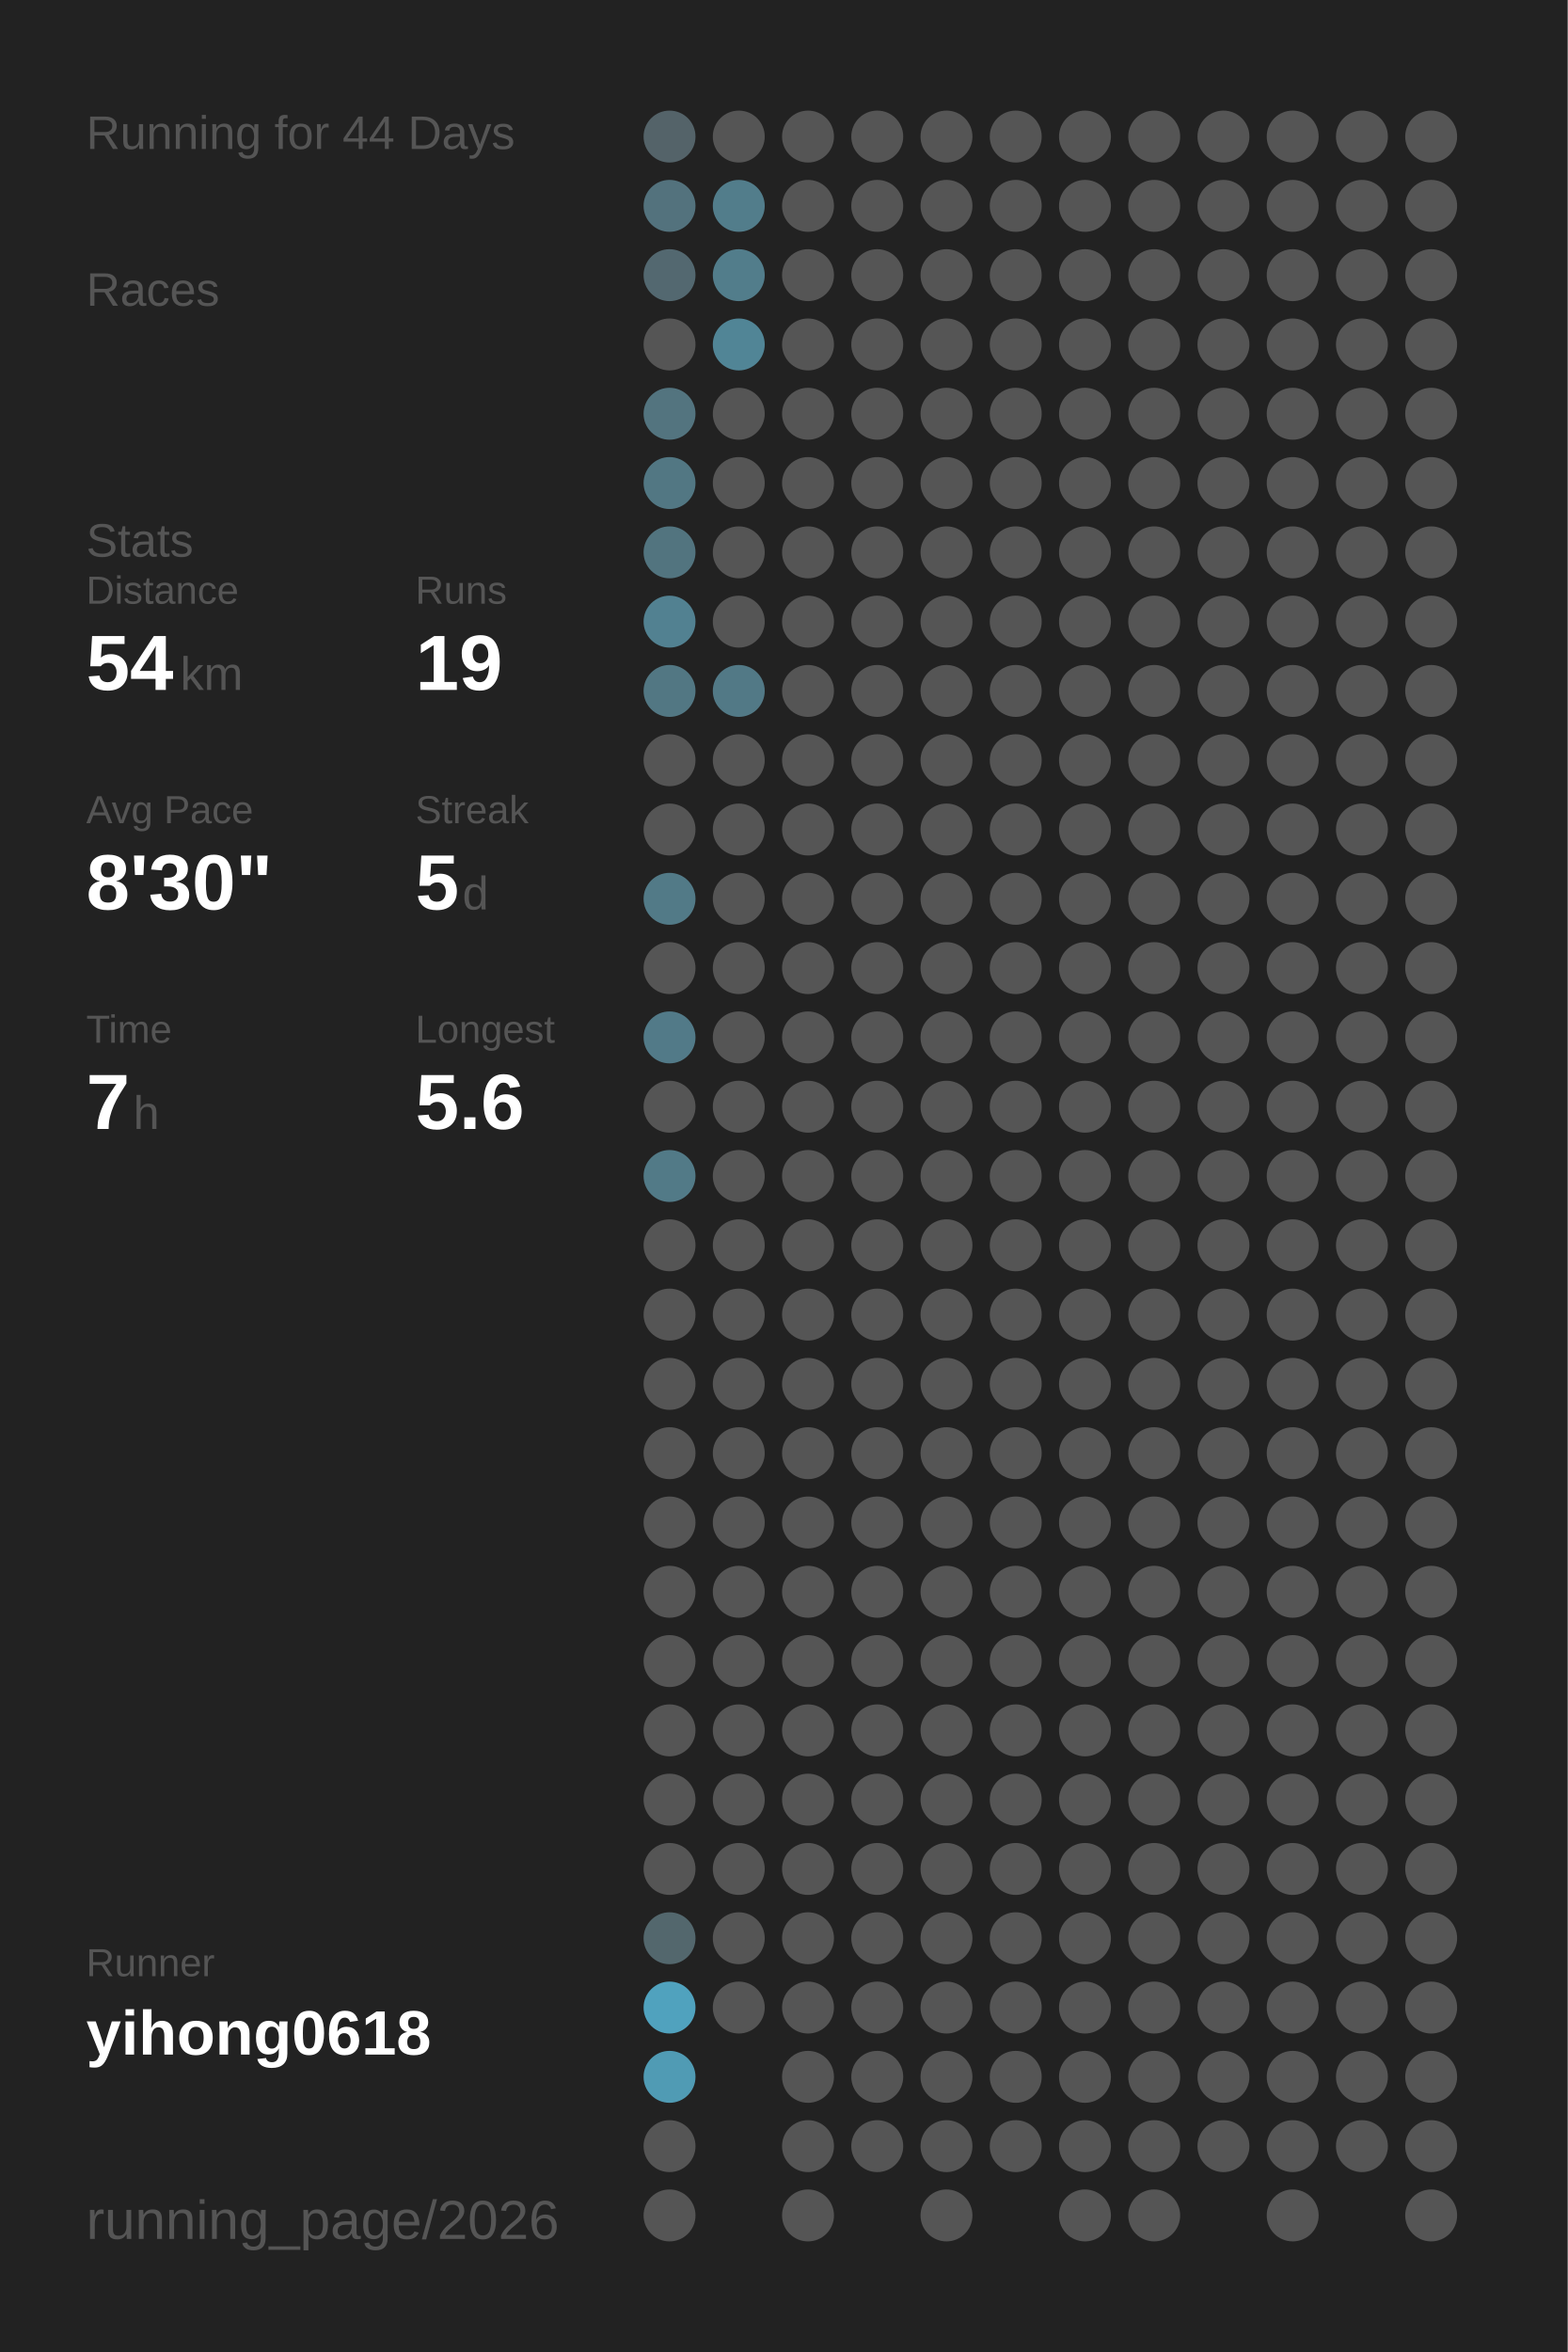
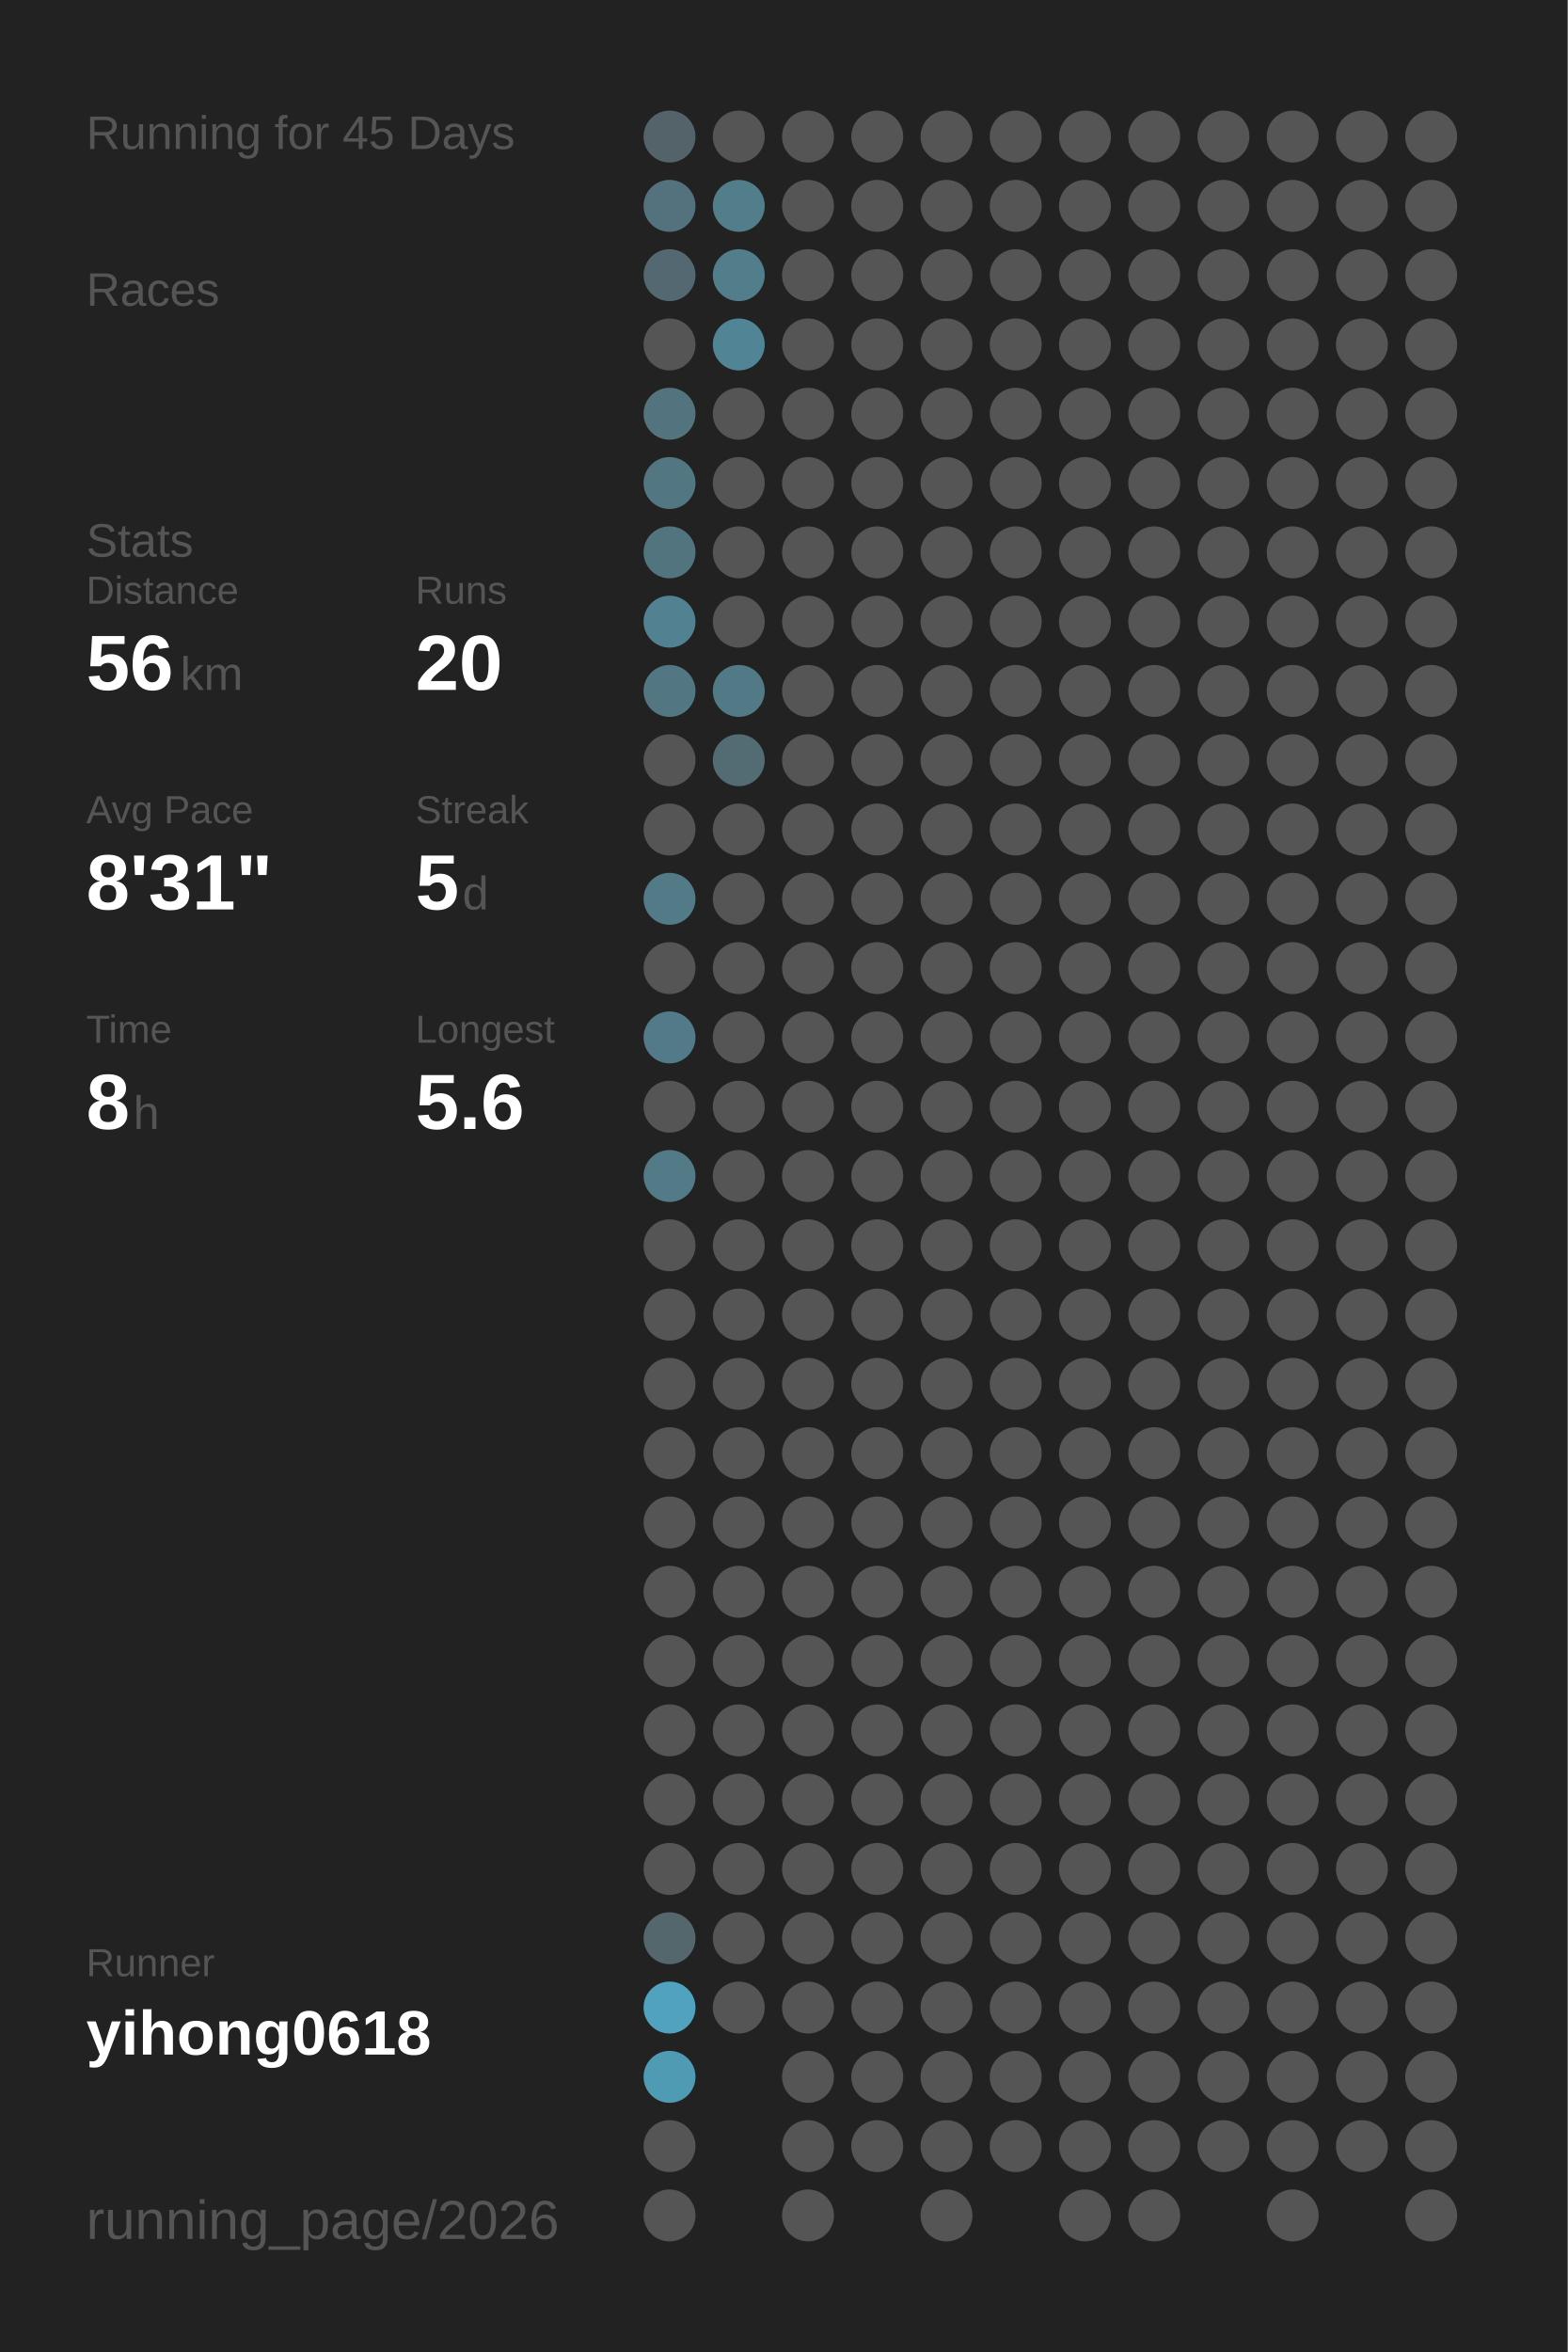
<svg xmlns="http://www.w3.org/2000/svg" baseProfile="full" height="300mm" version="1.1" viewBox="0,0,200,300" width="200mm">
  <defs />
  <rect fill="#222222" height="300" width="200" x="0" y="0" />
-   <text fill="#555555" style="font-size:6px; font-family:Arial;" x="11" y="19">Running for 44 Days</text>
+   <text fill="#555555" style="font-size:6px; font-family:Arial;" x="11" y="19">Running for 45 Days</text>
  <text fill="#555555" style="font-size:6px; font-family:Arial;" x="11" y="39">Races</text>
  <text fill="#555555" style="font-size:6px; font-family:Arial;" x="11" y="71">Stats</text>
  <text fill="#555555" style="font-size:5px; font-family:Arial;" x="11" y="77">Distance</text>
-   <text fill="#FFFFFF" style="font-size:10px; font-family:Arial; font-weight:bold;" x="11" y="88">54</text>
+   <text fill="#FFFFFF" style="font-size:10px; font-family:Arial; font-weight:bold;" x="11" y="88">56</text>
  <text fill="#555555" style="font-size:6px; font-family:Arial;" x="23" y="88">km</text>
  <text fill="#555555" style="font-size:5px; font-family:Arial;" x="53" y="77">Runs</text>
-   <text fill="#FFFFFF" style="font-size:10px; font-family:Arial; font-weight:bold;" x="53" y="88">19</text>
+   <text fill="#FFFFFF" style="font-size:10px; font-family:Arial; font-weight:bold;" x="53" y="88">20</text>
  <text fill="#555555" style="font-size:5px; font-family:Arial;" x="11" y="105">Avg Pace</text>
-   <text fill="#FFFFFF" style="font-size:10px; font-family:Arial; font-weight:bold;" x="11" y="116">8'30"</text>
+   <text fill="#FFFFFF" style="font-size:10px; font-family:Arial; font-weight:bold;" x="11" y="116">8'31"</text>
  <text fill="#555555" style="font-size:5px; font-family:Arial;" x="53" y="105">Streak</text>
  <text fill="#FFFFFF" style="font-size:10px; font-family:Arial; font-weight:bold;" x="53" y="116">5</text>
  <text fill="#555555" style="font-size:6px; font-family:Arial;" x="59" y="116">d</text>
  <text fill="#555555" style="font-size:5px; font-family:Arial;" x="11" y="133">Time</text>
-   <text fill="#FFFFFF" style="font-size:10px; font-family:Arial; font-weight:bold;" x="11" y="144">7</text>
+   <text fill="#FFFFFF" style="font-size:10px; font-family:Arial; font-weight:bold;" x="11" y="144">8</text>
  <text fill="#555555" style="font-size:6px; font-family:Arial;" x="17" y="144">h</text>
  <text fill="#555555" style="font-size:5px; font-family:Arial;" x="53" y="133">Longest</text>
  <text fill="#FFFFFF" style="font-size:10px; font-family:Arial; font-weight:bold;" x="53" y="144">5.6</text>
  <text fill="#555555" style="font-size:5px; font-family:Arial;" x="11" y="252.065">Runner</text>
  <text fill="#FFFFFF" style="font-size:8px; font-family:Arial; font-weight:bold;" x="11" y="262.065">yihong0618</text>
  <text fill="#555555" style="font-size:7px; font-family:Arial;" x="11" y="285.581">running_page/2026</text>
  <circle cx="85.417" cy="17.419" fill="#546369" r="3.312" />
  <circle cx="85.417" cy="26.258" fill="#53727d" r="3.312" />
  <circle cx="85.417" cy="35.097" fill="#536870" r="3.312" />
  <circle cx="85.417" cy="43.935" fill="#555555" r="3.312" />
  <circle cx="85.417" cy="52.774" fill="#53747f" r="3.312" />
  <circle cx="85.417" cy="61.613" fill="#527783" r="3.312" />
  <circle cx="85.417" cy="70.452" fill="#52747f" r="3.312" />
  <circle cx="85.417" cy="79.29" fill="#528191" r="3.312" />
  <circle cx="85.417" cy="88.129" fill="#527783" r="3.312" />
  <circle cx="85.417" cy="96.968" fill="#555555" r="3.312" />
  <circle cx="85.417" cy="105.806" fill="#555555" r="3.312" />
  <circle cx="85.417" cy="114.645" fill="#527a87" r="3.312" />
  <circle cx="85.417" cy="123.484" fill="#555555" r="3.312" />
  <circle cx="85.417" cy="132.323" fill="#527a88" r="3.312" />
  <circle cx="85.417" cy="141.161" fill="#555555" r="3.312" />
  <circle cx="85.417" cy="150" fill="#527a87" r="3.312" />
  <circle cx="85.417" cy="158.839" fill="#555555" r="3.312" />
  <circle cx="85.417" cy="167.677" fill="#555555" r="3.312" />
  <circle cx="85.417" cy="176.516" fill="#555555" r="3.312" />
  <circle cx="85.417" cy="185.355" fill="#555555" r="3.312" />
  <circle cx="85.417" cy="194.194" fill="#555555" r="3.312" />
  <circle cx="85.417" cy="203.032" fill="#555555" r="3.312" />
  <circle cx="85.417" cy="211.871" fill="#555555" r="3.312" />
  <circle cx="85.417" cy="220.71" fill="#555555" r="3.312" />
  <circle cx="85.417" cy="229.548" fill="#555555" r="3.312" />
  <circle cx="85.417" cy="238.387" fill="#555555" r="3.312" />
  <circle cx="85.417" cy="247.226" fill="#53676d" r="3.312" />
  <circle cx="85.417" cy="256.065" fill="#50a2be" r="3.312" />
  <circle cx="85.417" cy="264.903" fill="#509bb4" r="3.312" />
  <circle cx="85.417" cy="273.742" fill="#555555" r="3.312" />
  <circle cx="85.417" cy="282.581" fill="#555555" r="3.312" />
  <circle cx="94.25" cy="17.419" fill="#555555" r="3.312" />
  <circle cx="94.25" cy="26.258" fill="#527d8b" r="3.312" />
  <circle cx="94.25" cy="35.097" fill="#527d8b" r="3.312" />
  <circle cx="94.25" cy="43.935" fill="#518596" r="3.312" />
  <circle cx="94.25" cy="52.774" fill="#555555" r="3.312" />
  <circle cx="94.25" cy="61.613" fill="#555555" r="3.312" />
  <circle cx="94.25" cy="70.452" fill="#555555" r="3.312" />
  <circle cx="94.25" cy="79.29" fill="#555555" r="3.312" />
  <circle cx="94.25" cy="88.129" fill="#527986" r="3.312" />
-   <circle cx="94.25" cy="96.968" fill="#555555" r="3.312" />
+   <circle cx="94.25" cy="96.968" fill="#536b73" r="3.312" />
  <circle cx="94.25" cy="105.806" fill="#555555" r="3.312" />
  <circle cx="94.25" cy="114.645" fill="#555555" r="3.312" />
  <circle cx="94.25" cy="123.484" fill="#555555" r="3.312" />
  <circle cx="94.25" cy="132.323" fill="#555555" r="3.312" />
  <circle cx="94.25" cy="141.161" fill="#555555" r="3.312" />
  <circle cx="94.25" cy="150" fill="#555555" r="3.312" />
  <circle cx="94.25" cy="158.839" fill="#555555" r="3.312" />
  <circle cx="94.25" cy="167.677" fill="#555555" r="3.312" />
  <circle cx="94.25" cy="176.516" fill="#555555" r="3.312" />
  <circle cx="94.25" cy="185.355" fill="#555555" r="3.312" />
  <circle cx="94.25" cy="194.194" fill="#555555" r="3.312" />
  <circle cx="94.25" cy="203.032" fill="#555555" r="3.312" />
  <circle cx="94.25" cy="211.871" fill="#555555" r="3.312" />
  <circle cx="94.25" cy="220.71" fill="#555555" r="3.312" />
  <circle cx="94.25" cy="229.548" fill="#555555" r="3.312" />
  <circle cx="94.25" cy="238.387" fill="#555555" r="3.312" />
  <circle cx="94.25" cy="247.226" fill="#555555" r="3.312" />
  <circle cx="94.25" cy="256.065" fill="#555555" r="3.312" />
  <circle cx="103.083" cy="17.419" fill="#555555" r="3.312" />
  <circle cx="103.083" cy="26.258" fill="#555555" r="3.312" />
  <circle cx="103.083" cy="35.097" fill="#555555" r="3.312" />
  <circle cx="103.083" cy="43.935" fill="#555555" r="3.312" />
  <circle cx="103.083" cy="52.774" fill="#555555" r="3.312" />
  <circle cx="103.083" cy="61.613" fill="#555555" r="3.312" />
  <circle cx="103.083" cy="70.452" fill="#555555" r="3.312" />
  <circle cx="103.083" cy="79.29" fill="#555555" r="3.312" />
  <circle cx="103.083" cy="88.129" fill="#555555" r="3.312" />
  <circle cx="103.083" cy="96.968" fill="#555555" r="3.312" />
  <circle cx="103.083" cy="105.806" fill="#555555" r="3.312" />
  <circle cx="103.083" cy="114.645" fill="#555555" r="3.312" />
  <circle cx="103.083" cy="123.484" fill="#555555" r="3.312" />
  <circle cx="103.083" cy="132.323" fill="#555555" r="3.312" />
  <circle cx="103.083" cy="141.161" fill="#555555" r="3.312" />
  <circle cx="103.083" cy="150" fill="#555555" r="3.312" />
  <circle cx="103.083" cy="158.839" fill="#555555" r="3.312" />
  <circle cx="103.083" cy="167.677" fill="#555555" r="3.312" />
  <circle cx="103.083" cy="176.516" fill="#555555" r="3.312" />
  <circle cx="103.083" cy="185.355" fill="#555555" r="3.312" />
  <circle cx="103.083" cy="194.194" fill="#555555" r="3.312" />
  <circle cx="103.083" cy="203.032" fill="#555555" r="3.312" />
  <circle cx="103.083" cy="211.871" fill="#555555" r="3.312" />
  <circle cx="103.083" cy="220.71" fill="#555555" r="3.312" />
  <circle cx="103.083" cy="229.548" fill="#555555" r="3.312" />
  <circle cx="103.083" cy="238.387" fill="#555555" r="3.312" />
  <circle cx="103.083" cy="247.226" fill="#555555" r="3.312" />
  <circle cx="103.083" cy="256.065" fill="#555555" r="3.312" />
  <circle cx="103.083" cy="264.903" fill="#555555" r="3.312" />
  <circle cx="103.083" cy="273.742" fill="#555555" r="3.312" />
  <circle cx="103.083" cy="282.581" fill="#555555" r="3.312" />
  <circle cx="111.917" cy="17.419" fill="#555555" r="3.312" />
  <circle cx="111.917" cy="26.258" fill="#555555" r="3.312" />
  <circle cx="111.917" cy="35.097" fill="#555555" r="3.312" />
  <circle cx="111.917" cy="43.935" fill="#555555" r="3.312" />
  <circle cx="111.917" cy="52.774" fill="#555555" r="3.312" />
  <circle cx="111.917" cy="61.613" fill="#555555" r="3.312" />
  <circle cx="111.917" cy="70.452" fill="#555555" r="3.312" />
  <circle cx="111.917" cy="79.29" fill="#555555" r="3.312" />
  <circle cx="111.917" cy="88.129" fill="#555555" r="3.312" />
  <circle cx="111.917" cy="96.968" fill="#555555" r="3.312" />
  <circle cx="111.917" cy="105.806" fill="#555555" r="3.312" />
  <circle cx="111.917" cy="114.645" fill="#555555" r="3.312" />
  <circle cx="111.917" cy="123.484" fill="#555555" r="3.312" />
  <circle cx="111.917" cy="132.323" fill="#555555" r="3.312" />
  <circle cx="111.917" cy="141.161" fill="#555555" r="3.312" />
  <circle cx="111.917" cy="150" fill="#555555" r="3.312" />
  <circle cx="111.917" cy="158.839" fill="#555555" r="3.312" />
  <circle cx="111.917" cy="167.677" fill="#555555" r="3.312" />
  <circle cx="111.917" cy="176.516" fill="#555555" r="3.312" />
  <circle cx="111.917" cy="185.355" fill="#555555" r="3.312" />
  <circle cx="111.917" cy="194.194" fill="#555555" r="3.312" />
  <circle cx="111.917" cy="203.032" fill="#555555" r="3.312" />
  <circle cx="111.917" cy="211.871" fill="#555555" r="3.312" />
  <circle cx="111.917" cy="220.71" fill="#555555" r="3.312" />
  <circle cx="111.917" cy="229.548" fill="#555555" r="3.312" />
  <circle cx="111.917" cy="238.387" fill="#555555" r="3.312" />
  <circle cx="111.917" cy="247.226" fill="#555555" r="3.312" />
  <circle cx="111.917" cy="256.065" fill="#555555" r="3.312" />
  <circle cx="111.917" cy="264.903" fill="#555555" r="3.312" />
  <circle cx="111.917" cy="273.742" fill="#555555" r="3.312" />
  <circle cx="120.75" cy="17.419" fill="#555555" r="3.312" />
  <circle cx="120.75" cy="26.258" fill="#555555" r="3.312" />
  <circle cx="120.75" cy="35.097" fill="#555555" r="3.312" />
  <circle cx="120.75" cy="43.935" fill="#555555" r="3.312" />
  <circle cx="120.75" cy="52.774" fill="#555555" r="3.312" />
  <circle cx="120.75" cy="61.613" fill="#555555" r="3.312" />
  <circle cx="120.75" cy="70.452" fill="#555555" r="3.312" />
  <circle cx="120.75" cy="79.29" fill="#555555" r="3.312" />
  <circle cx="120.75" cy="88.129" fill="#555555" r="3.312" />
  <circle cx="120.75" cy="96.968" fill="#555555" r="3.312" />
  <circle cx="120.75" cy="105.806" fill="#555555" r="3.312" />
  <circle cx="120.75" cy="114.645" fill="#555555" r="3.312" />
  <circle cx="120.75" cy="123.484" fill="#555555" r="3.312" />
  <circle cx="120.75" cy="132.323" fill="#555555" r="3.312" />
  <circle cx="120.75" cy="141.161" fill="#555555" r="3.312" />
  <circle cx="120.75" cy="150" fill="#555555" r="3.312" />
  <circle cx="120.75" cy="158.839" fill="#555555" r="3.312" />
  <circle cx="120.75" cy="167.677" fill="#555555" r="3.312" />
  <circle cx="120.75" cy="176.516" fill="#555555" r="3.312" />
  <circle cx="120.75" cy="185.355" fill="#555555" r="3.312" />
  <circle cx="120.75" cy="194.194" fill="#555555" r="3.312" />
  <circle cx="120.75" cy="203.032" fill="#555555" r="3.312" />
  <circle cx="120.75" cy="211.871" fill="#555555" r="3.312" />
  <circle cx="120.75" cy="220.71" fill="#555555" r="3.312" />
  <circle cx="120.75" cy="229.548" fill="#555555" r="3.312" />
  <circle cx="120.75" cy="238.387" fill="#555555" r="3.312" />
  <circle cx="120.75" cy="247.226" fill="#555555" r="3.312" />
  <circle cx="120.75" cy="256.065" fill="#555555" r="3.312" />
  <circle cx="120.75" cy="264.903" fill="#555555" r="3.312" />
  <circle cx="120.75" cy="273.742" fill="#555555" r="3.312" />
  <circle cx="120.75" cy="282.581" fill="#555555" r="3.312" />
  <circle cx="129.583" cy="17.419" fill="#555555" r="3.312" />
  <circle cx="129.583" cy="26.258" fill="#555555" r="3.312" />
  <circle cx="129.583" cy="35.097" fill="#555555" r="3.312" />
  <circle cx="129.583" cy="43.935" fill="#555555" r="3.312" />
  <circle cx="129.583" cy="52.774" fill="#555555" r="3.312" />
  <circle cx="129.583" cy="61.613" fill="#555555" r="3.312" />
  <circle cx="129.583" cy="70.452" fill="#555555" r="3.312" />
  <circle cx="129.583" cy="79.29" fill="#555555" r="3.312" />
  <circle cx="129.583" cy="88.129" fill="#555555" r="3.312" />
  <circle cx="129.583" cy="96.968" fill="#555555" r="3.312" />
  <circle cx="129.583" cy="105.806" fill="#555555" r="3.312" />
  <circle cx="129.583" cy="114.645" fill="#555555" r="3.312" />
  <circle cx="129.583" cy="123.484" fill="#555555" r="3.312" />
  <circle cx="129.583" cy="132.323" fill="#555555" r="3.312" />
  <circle cx="129.583" cy="141.161" fill="#555555" r="3.312" />
  <circle cx="129.583" cy="150" fill="#555555" r="3.312" />
  <circle cx="129.583" cy="158.839" fill="#555555" r="3.312" />
  <circle cx="129.583" cy="167.677" fill="#555555" r="3.312" />
  <circle cx="129.583" cy="176.516" fill="#555555" r="3.312" />
  <circle cx="129.583" cy="185.355" fill="#555555" r="3.312" />
  <circle cx="129.583" cy="194.194" fill="#555555" r="3.312" />
  <circle cx="129.583" cy="203.032" fill="#555555" r="3.312" />
  <circle cx="129.583" cy="211.871" fill="#555555" r="3.312" />
  <circle cx="129.583" cy="220.71" fill="#555555" r="3.312" />
  <circle cx="129.583" cy="229.548" fill="#555555" r="3.312" />
  <circle cx="129.583" cy="238.387" fill="#555555" r="3.312" />
  <circle cx="129.583" cy="247.226" fill="#555555" r="3.312" />
  <circle cx="129.583" cy="256.065" fill="#555555" r="3.312" />
  <circle cx="129.583" cy="264.903" fill="#555555" r="3.312" />
  <circle cx="129.583" cy="273.742" fill="#555555" r="3.312" />
  <circle cx="138.417" cy="17.419" fill="#555555" r="3.312" />
  <circle cx="138.417" cy="26.258" fill="#555555" r="3.312" />
  <circle cx="138.417" cy="35.097" fill="#555555" r="3.312" />
  <circle cx="138.417" cy="43.935" fill="#555555" r="3.312" />
  <circle cx="138.417" cy="52.774" fill="#555555" r="3.312" />
  <circle cx="138.417" cy="61.613" fill="#555555" r="3.312" />
  <circle cx="138.417" cy="70.452" fill="#555555" r="3.312" />
  <circle cx="138.417" cy="79.29" fill="#555555" r="3.312" />
  <circle cx="138.417" cy="88.129" fill="#555555" r="3.312" />
  <circle cx="138.417" cy="96.968" fill="#555555" r="3.312" />
  <circle cx="138.417" cy="105.806" fill="#555555" r="3.312" />
  <circle cx="138.417" cy="114.645" fill="#555555" r="3.312" />
  <circle cx="138.417" cy="123.484" fill="#555555" r="3.312" />
  <circle cx="138.417" cy="132.323" fill="#555555" r="3.312" />
  <circle cx="138.417" cy="141.161" fill="#555555" r="3.312" />
  <circle cx="138.417" cy="150" fill="#555555" r="3.312" />
  <circle cx="138.417" cy="158.839" fill="#555555" r="3.312" />
  <circle cx="138.417" cy="167.677" fill="#555555" r="3.312" />
  <circle cx="138.417" cy="176.516" fill="#555555" r="3.312" />
  <circle cx="138.417" cy="185.355" fill="#555555" r="3.312" />
  <circle cx="138.417" cy="194.194" fill="#555555" r="3.312" />
  <circle cx="138.417" cy="203.032" fill="#555555" r="3.312" />
  <circle cx="138.417" cy="211.871" fill="#555555" r="3.312" />
  <circle cx="138.417" cy="220.71" fill="#555555" r="3.312" />
  <circle cx="138.417" cy="229.548" fill="#555555" r="3.312" />
  <circle cx="138.417" cy="238.387" fill="#555555" r="3.312" />
  <circle cx="138.417" cy="247.226" fill="#555555" r="3.312" />
  <circle cx="138.417" cy="256.065" fill="#555555" r="3.312" />
  <circle cx="138.417" cy="264.903" fill="#555555" r="3.312" />
  <circle cx="138.417" cy="273.742" fill="#555555" r="3.312" />
  <circle cx="138.417" cy="282.581" fill="#555555" r="3.312" />
  <circle cx="147.25" cy="17.419" fill="#555555" r="3.312" />
  <circle cx="147.25" cy="26.258" fill="#555555" r="3.312" />
  <circle cx="147.25" cy="35.097" fill="#555555" r="3.312" />
  <circle cx="147.25" cy="43.935" fill="#555555" r="3.312" />
  <circle cx="147.25" cy="52.774" fill="#555555" r="3.312" />
  <circle cx="147.25" cy="61.613" fill="#555555" r="3.312" />
  <circle cx="147.25" cy="70.452" fill="#555555" r="3.312" />
  <circle cx="147.25" cy="79.29" fill="#555555" r="3.312" />
  <circle cx="147.25" cy="88.129" fill="#555555" r="3.312" />
  <circle cx="147.25" cy="96.968" fill="#555555" r="3.312" />
  <circle cx="147.25" cy="105.806" fill="#555555" r="3.312" />
  <circle cx="147.25" cy="114.645" fill="#555555" r="3.312" />
  <circle cx="147.25" cy="123.484" fill="#555555" r="3.312" />
  <circle cx="147.25" cy="132.323" fill="#555555" r="3.312" />
  <circle cx="147.25" cy="141.161" fill="#555555" r="3.312" />
  <circle cx="147.25" cy="150" fill="#555555" r="3.312" />
  <circle cx="147.25" cy="158.839" fill="#555555" r="3.312" />
  <circle cx="147.25" cy="167.677" fill="#555555" r="3.312" />
  <circle cx="147.25" cy="176.516" fill="#555555" r="3.312" />
  <circle cx="147.25" cy="185.355" fill="#555555" r="3.312" />
  <circle cx="147.25" cy="194.194" fill="#555555" r="3.312" />
  <circle cx="147.25" cy="203.032" fill="#555555" r="3.312" />
  <circle cx="147.25" cy="211.871" fill="#555555" r="3.312" />
  <circle cx="147.25" cy="220.71" fill="#555555" r="3.312" />
  <circle cx="147.25" cy="229.548" fill="#555555" r="3.312" />
  <circle cx="147.25" cy="238.387" fill="#555555" r="3.312" />
  <circle cx="147.25" cy="247.226" fill="#555555" r="3.312" />
  <circle cx="147.25" cy="256.065" fill="#555555" r="3.312" />
  <circle cx="147.25" cy="264.903" fill="#555555" r="3.312" />
  <circle cx="147.25" cy="273.742" fill="#555555" r="3.312" />
  <circle cx="147.25" cy="282.581" fill="#555555" r="3.312" />
  <circle cx="156.083" cy="17.419" fill="#555555" r="3.312" />
  <circle cx="156.083" cy="26.258" fill="#555555" r="3.312" />
  <circle cx="156.083" cy="35.097" fill="#555555" r="3.312" />
  <circle cx="156.083" cy="43.935" fill="#555555" r="3.312" />
  <circle cx="156.083" cy="52.774" fill="#555555" r="3.312" />
  <circle cx="156.083" cy="61.613" fill="#555555" r="3.312" />
  <circle cx="156.083" cy="70.452" fill="#555555" r="3.312" />
  <circle cx="156.083" cy="79.29" fill="#555555" r="3.312" />
  <circle cx="156.083" cy="88.129" fill="#555555" r="3.312" />
  <circle cx="156.083" cy="96.968" fill="#555555" r="3.312" />
  <circle cx="156.083" cy="105.806" fill="#555555" r="3.312" />
  <circle cx="156.083" cy="114.645" fill="#555555" r="3.312" />
  <circle cx="156.083" cy="123.484" fill="#555555" r="3.312" />
  <circle cx="156.083" cy="132.323" fill="#555555" r="3.312" />
  <circle cx="156.083" cy="141.161" fill="#555555" r="3.312" />
  <circle cx="156.083" cy="150" fill="#555555" r="3.312" />
  <circle cx="156.083" cy="158.839" fill="#555555" r="3.312" />
  <circle cx="156.083" cy="167.677" fill="#555555" r="3.312" />
  <circle cx="156.083" cy="176.516" fill="#555555" r="3.312" />
  <circle cx="156.083" cy="185.355" fill="#555555" r="3.312" />
  <circle cx="156.083" cy="194.194" fill="#555555" r="3.312" />
  <circle cx="156.083" cy="203.032" fill="#555555" r="3.312" />
  <circle cx="156.083" cy="211.871" fill="#555555" r="3.312" />
  <circle cx="156.083" cy="220.71" fill="#555555" r="3.312" />
  <circle cx="156.083" cy="229.548" fill="#555555" r="3.312" />
  <circle cx="156.083" cy="238.387" fill="#555555" r="3.312" />
  <circle cx="156.083" cy="247.226" fill="#555555" r="3.312" />
  <circle cx="156.083" cy="256.065" fill="#555555" r="3.312" />
  <circle cx="156.083" cy="264.903" fill="#555555" r="3.312" />
  <circle cx="156.083" cy="273.742" fill="#555555" r="3.312" />
  <circle cx="164.917" cy="17.419" fill="#555555" r="3.312" />
  <circle cx="164.917" cy="26.258" fill="#555555" r="3.312" />
  <circle cx="164.917" cy="35.097" fill="#555555" r="3.312" />
  <circle cx="164.917" cy="43.935" fill="#555555" r="3.312" />
  <circle cx="164.917" cy="52.774" fill="#555555" r="3.312" />
  <circle cx="164.917" cy="61.613" fill="#555555" r="3.312" />
  <circle cx="164.917" cy="70.452" fill="#555555" r="3.312" />
  <circle cx="164.917" cy="79.29" fill="#555555" r="3.312" />
  <circle cx="164.917" cy="88.129" fill="#555555" r="3.312" />
  <circle cx="164.917" cy="96.968" fill="#555555" r="3.312" />
  <circle cx="164.917" cy="105.806" fill="#555555" r="3.312" />
  <circle cx="164.917" cy="114.645" fill="#555555" r="3.312" />
  <circle cx="164.917" cy="123.484" fill="#555555" r="3.312" />
  <circle cx="164.917" cy="132.323" fill="#555555" r="3.312" />
  <circle cx="164.917" cy="141.161" fill="#555555" r="3.312" />
  <circle cx="164.917" cy="150" fill="#555555" r="3.312" />
  <circle cx="164.917" cy="158.839" fill="#555555" r="3.312" />
  <circle cx="164.917" cy="167.677" fill="#555555" r="3.312" />
  <circle cx="164.917" cy="176.516" fill="#555555" r="3.312" />
  <circle cx="164.917" cy="185.355" fill="#555555" r="3.312" />
  <circle cx="164.917" cy="194.194" fill="#555555" r="3.312" />
  <circle cx="164.917" cy="203.032" fill="#555555" r="3.312" />
  <circle cx="164.917" cy="211.871" fill="#555555" r="3.312" />
  <circle cx="164.917" cy="220.71" fill="#555555" r="3.312" />
  <circle cx="164.917" cy="229.548" fill="#555555" r="3.312" />
  <circle cx="164.917" cy="238.387" fill="#555555" r="3.312" />
  <circle cx="164.917" cy="247.226" fill="#555555" r="3.312" />
  <circle cx="164.917" cy="256.065" fill="#555555" r="3.312" />
  <circle cx="164.917" cy="264.903" fill="#555555" r="3.312" />
  <circle cx="164.917" cy="273.742" fill="#555555" r="3.312" />
  <circle cx="164.917" cy="282.581" fill="#555555" r="3.312" />
  <circle cx="173.75" cy="17.419" fill="#555555" r="3.312" />
  <circle cx="173.75" cy="26.258" fill="#555555" r="3.312" />
  <circle cx="173.75" cy="35.097" fill="#555555" r="3.312" />
  <circle cx="173.75" cy="43.935" fill="#555555" r="3.312" />
  <circle cx="173.75" cy="52.774" fill="#555555" r="3.312" />
  <circle cx="173.75" cy="61.613" fill="#555555" r="3.312" />
  <circle cx="173.75" cy="70.452" fill="#555555" r="3.312" />
  <circle cx="173.75" cy="79.29" fill="#555555" r="3.312" />
  <circle cx="173.75" cy="88.129" fill="#555555" r="3.312" />
  <circle cx="173.75" cy="96.968" fill="#555555" r="3.312" />
  <circle cx="173.75" cy="105.806" fill="#555555" r="3.312" />
  <circle cx="173.75" cy="114.645" fill="#555555" r="3.312" />
  <circle cx="173.75" cy="123.484" fill="#555555" r="3.312" />
  <circle cx="173.75" cy="132.323" fill="#555555" r="3.312" />
  <circle cx="173.75" cy="141.161" fill="#555555" r="3.312" />
  <circle cx="173.75" cy="150" fill="#555555" r="3.312" />
  <circle cx="173.75" cy="158.839" fill="#555555" r="3.312" />
  <circle cx="173.75" cy="167.677" fill="#555555" r="3.312" />
  <circle cx="173.75" cy="176.516" fill="#555555" r="3.312" />
  <circle cx="173.75" cy="185.355" fill="#555555" r="3.312" />
  <circle cx="173.75" cy="194.194" fill="#555555" r="3.312" />
  <circle cx="173.75" cy="203.032" fill="#555555" r="3.312" />
  <circle cx="173.75" cy="211.871" fill="#555555" r="3.312" />
  <circle cx="173.75" cy="220.71" fill="#555555" r="3.312" />
  <circle cx="173.75" cy="229.548" fill="#555555" r="3.312" />
  <circle cx="173.75" cy="238.387" fill="#555555" r="3.312" />
  <circle cx="173.75" cy="247.226" fill="#555555" r="3.312" />
  <circle cx="173.75" cy="256.065" fill="#555555" r="3.312" />
  <circle cx="173.75" cy="264.903" fill="#555555" r="3.312" />
  <circle cx="173.75" cy="273.742" fill="#555555" r="3.312" />
  <circle cx="182.583" cy="17.419" fill="#555555" r="3.312" />
  <circle cx="182.583" cy="26.258" fill="#555555" r="3.312" />
  <circle cx="182.583" cy="35.097" fill="#555555" r="3.312" />
  <circle cx="182.583" cy="43.935" fill="#555555" r="3.312" />
  <circle cx="182.583" cy="52.774" fill="#555555" r="3.312" />
  <circle cx="182.583" cy="61.613" fill="#555555" r="3.312" />
  <circle cx="182.583" cy="70.452" fill="#555555" r="3.312" />
  <circle cx="182.583" cy="79.29" fill="#555555" r="3.312" />
  <circle cx="182.583" cy="88.129" fill="#555555" r="3.312" />
  <circle cx="182.583" cy="96.968" fill="#555555" r="3.312" />
  <circle cx="182.583" cy="105.806" fill="#555555" r="3.312" />
  <circle cx="182.583" cy="114.645" fill="#555555" r="3.312" />
  <circle cx="182.583" cy="123.484" fill="#555555" r="3.312" />
  <circle cx="182.583" cy="132.323" fill="#555555" r="3.312" />
  <circle cx="182.583" cy="141.161" fill="#555555" r="3.312" />
  <circle cx="182.583" cy="150" fill="#555555" r="3.312" />
  <circle cx="182.583" cy="158.839" fill="#555555" r="3.312" />
  <circle cx="182.583" cy="167.677" fill="#555555" r="3.312" />
  <circle cx="182.583" cy="176.516" fill="#555555" r="3.312" />
  <circle cx="182.583" cy="185.355" fill="#555555" r="3.312" />
  <circle cx="182.583" cy="194.194" fill="#555555" r="3.312" />
  <circle cx="182.583" cy="203.032" fill="#555555" r="3.312" />
  <circle cx="182.583" cy="211.871" fill="#555555" r="3.312" />
  <circle cx="182.583" cy="220.71" fill="#555555" r="3.312" />
  <circle cx="182.583" cy="229.548" fill="#555555" r="3.312" />
  <circle cx="182.583" cy="238.387" fill="#555555" r="3.312" />
  <circle cx="182.583" cy="247.226" fill="#555555" r="3.312" />
  <circle cx="182.583" cy="256.065" fill="#555555" r="3.312" />
  <circle cx="182.583" cy="264.903" fill="#555555" r="3.312" />
  <circle cx="182.583" cy="273.742" fill="#555555" r="3.312" />
  <circle cx="182.583" cy="282.581" fill="#555555" r="3.312" />
</svg>
